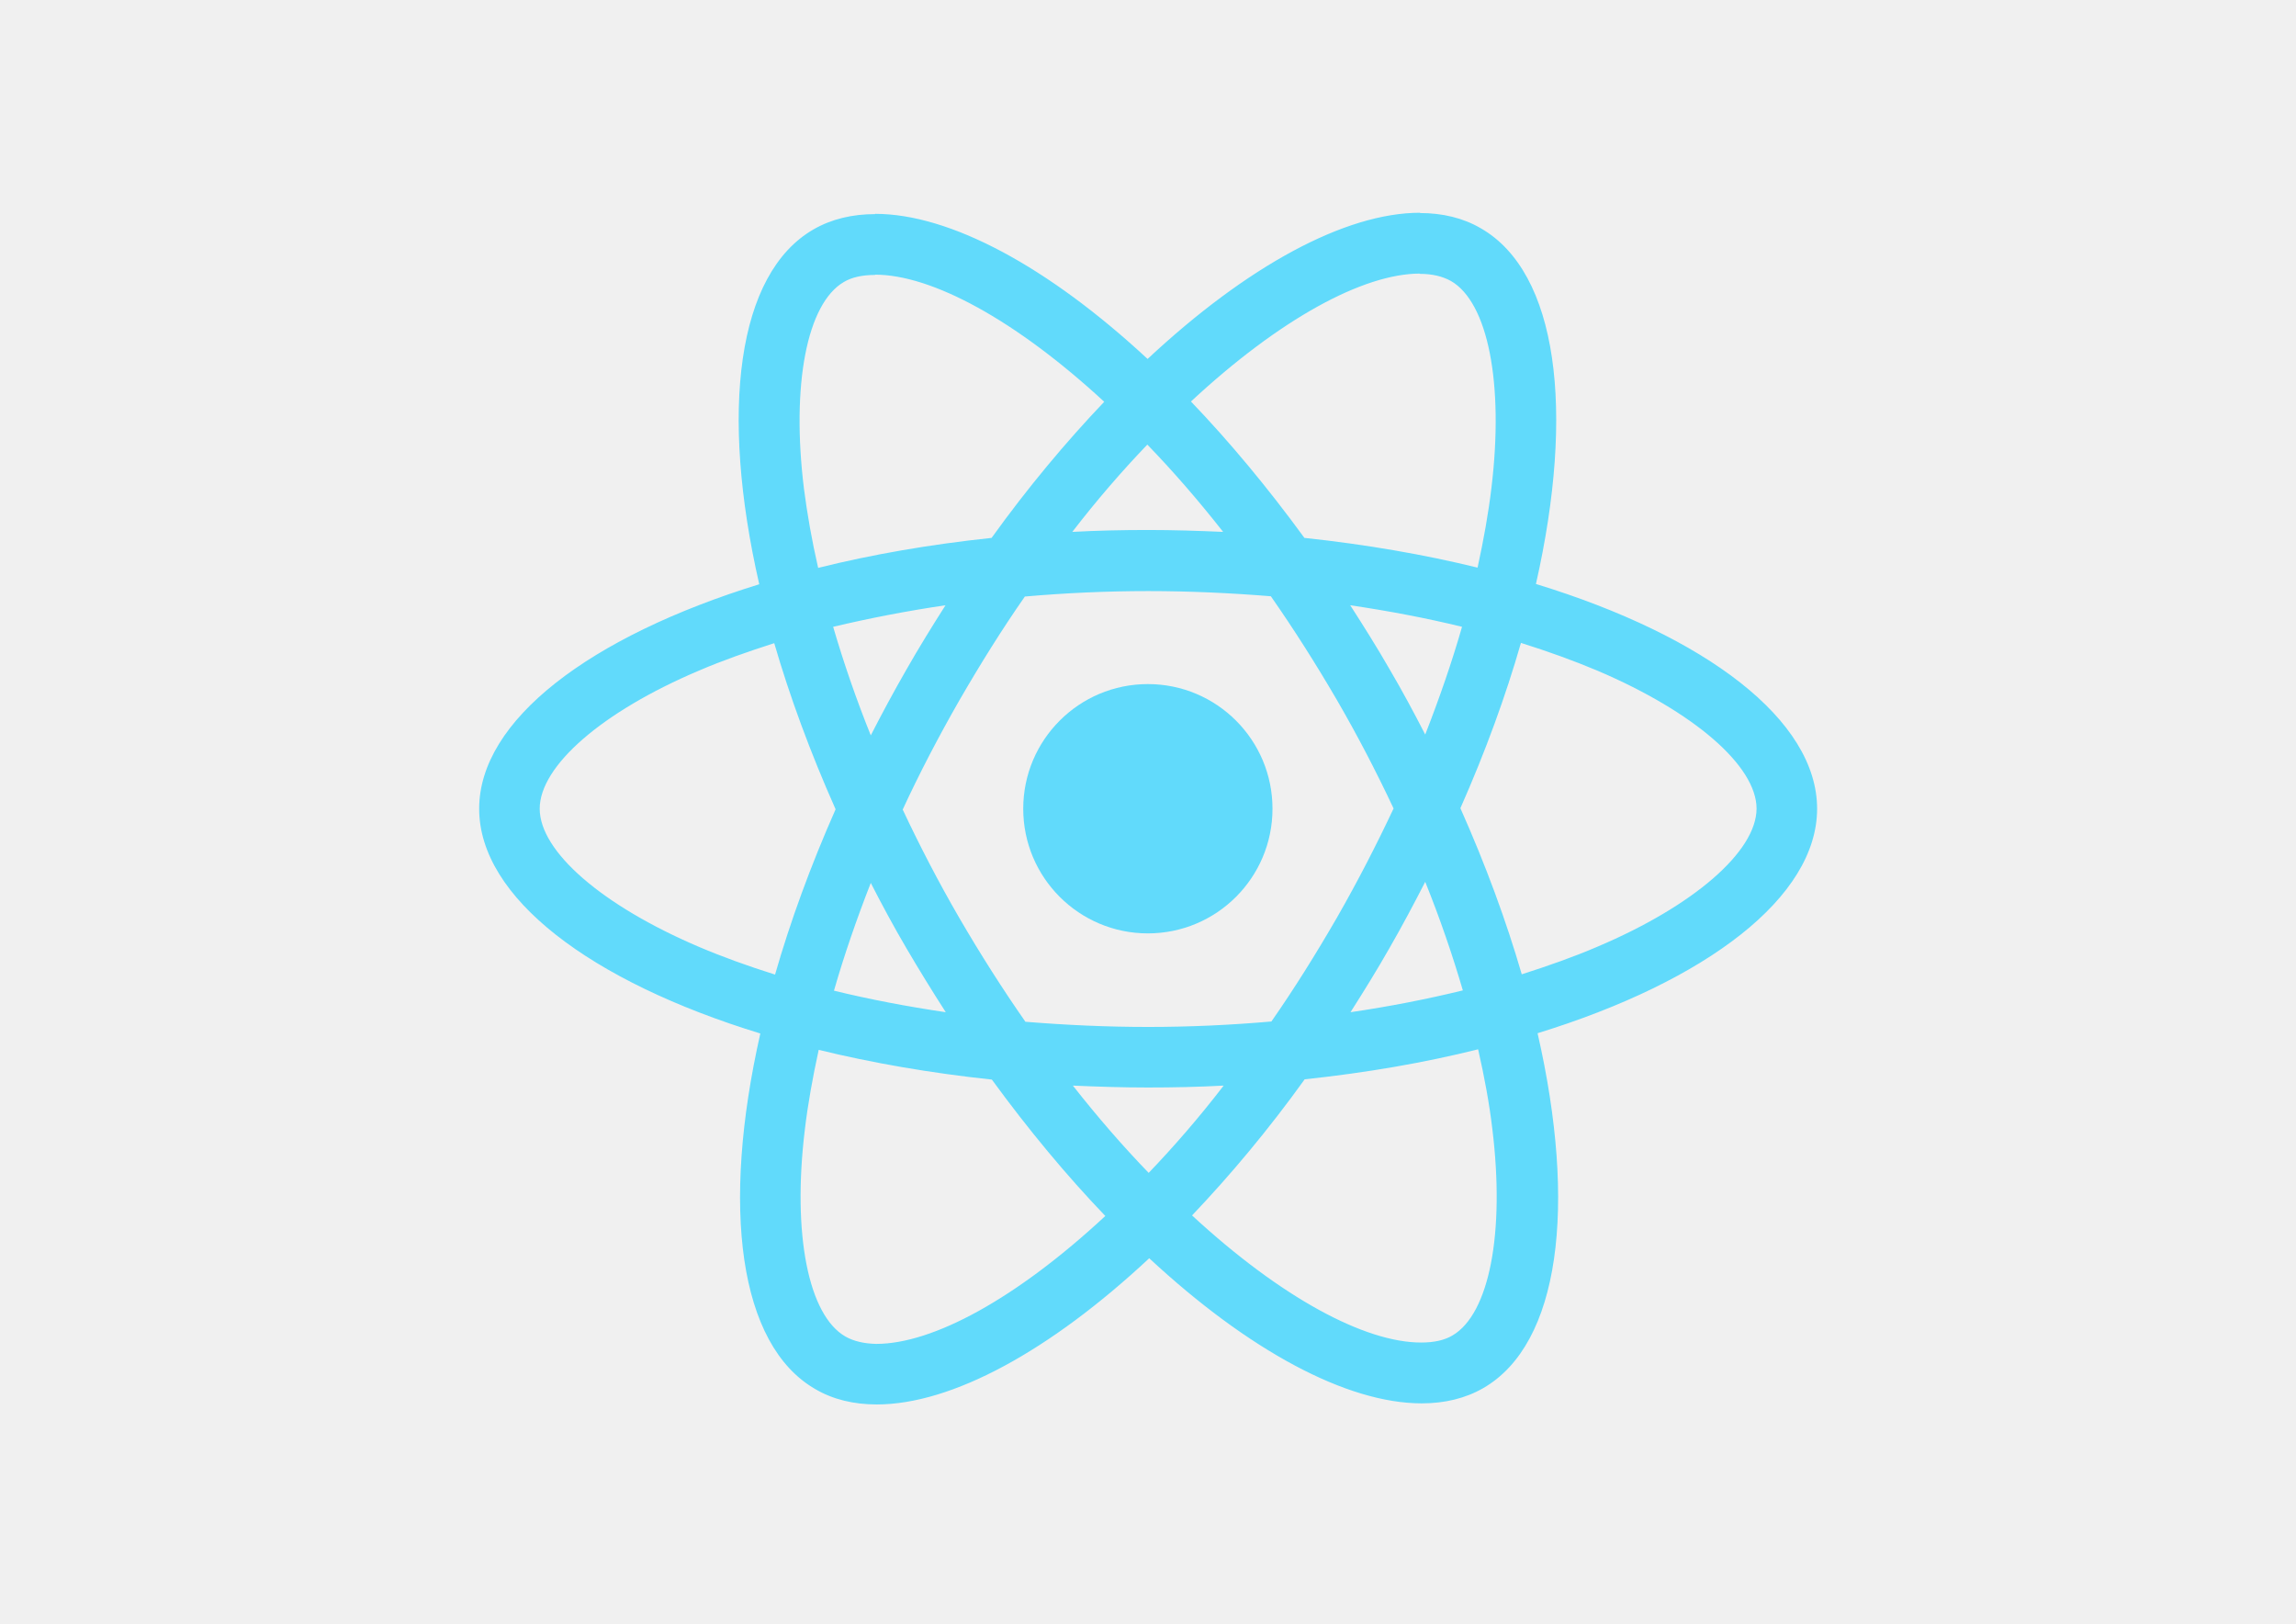
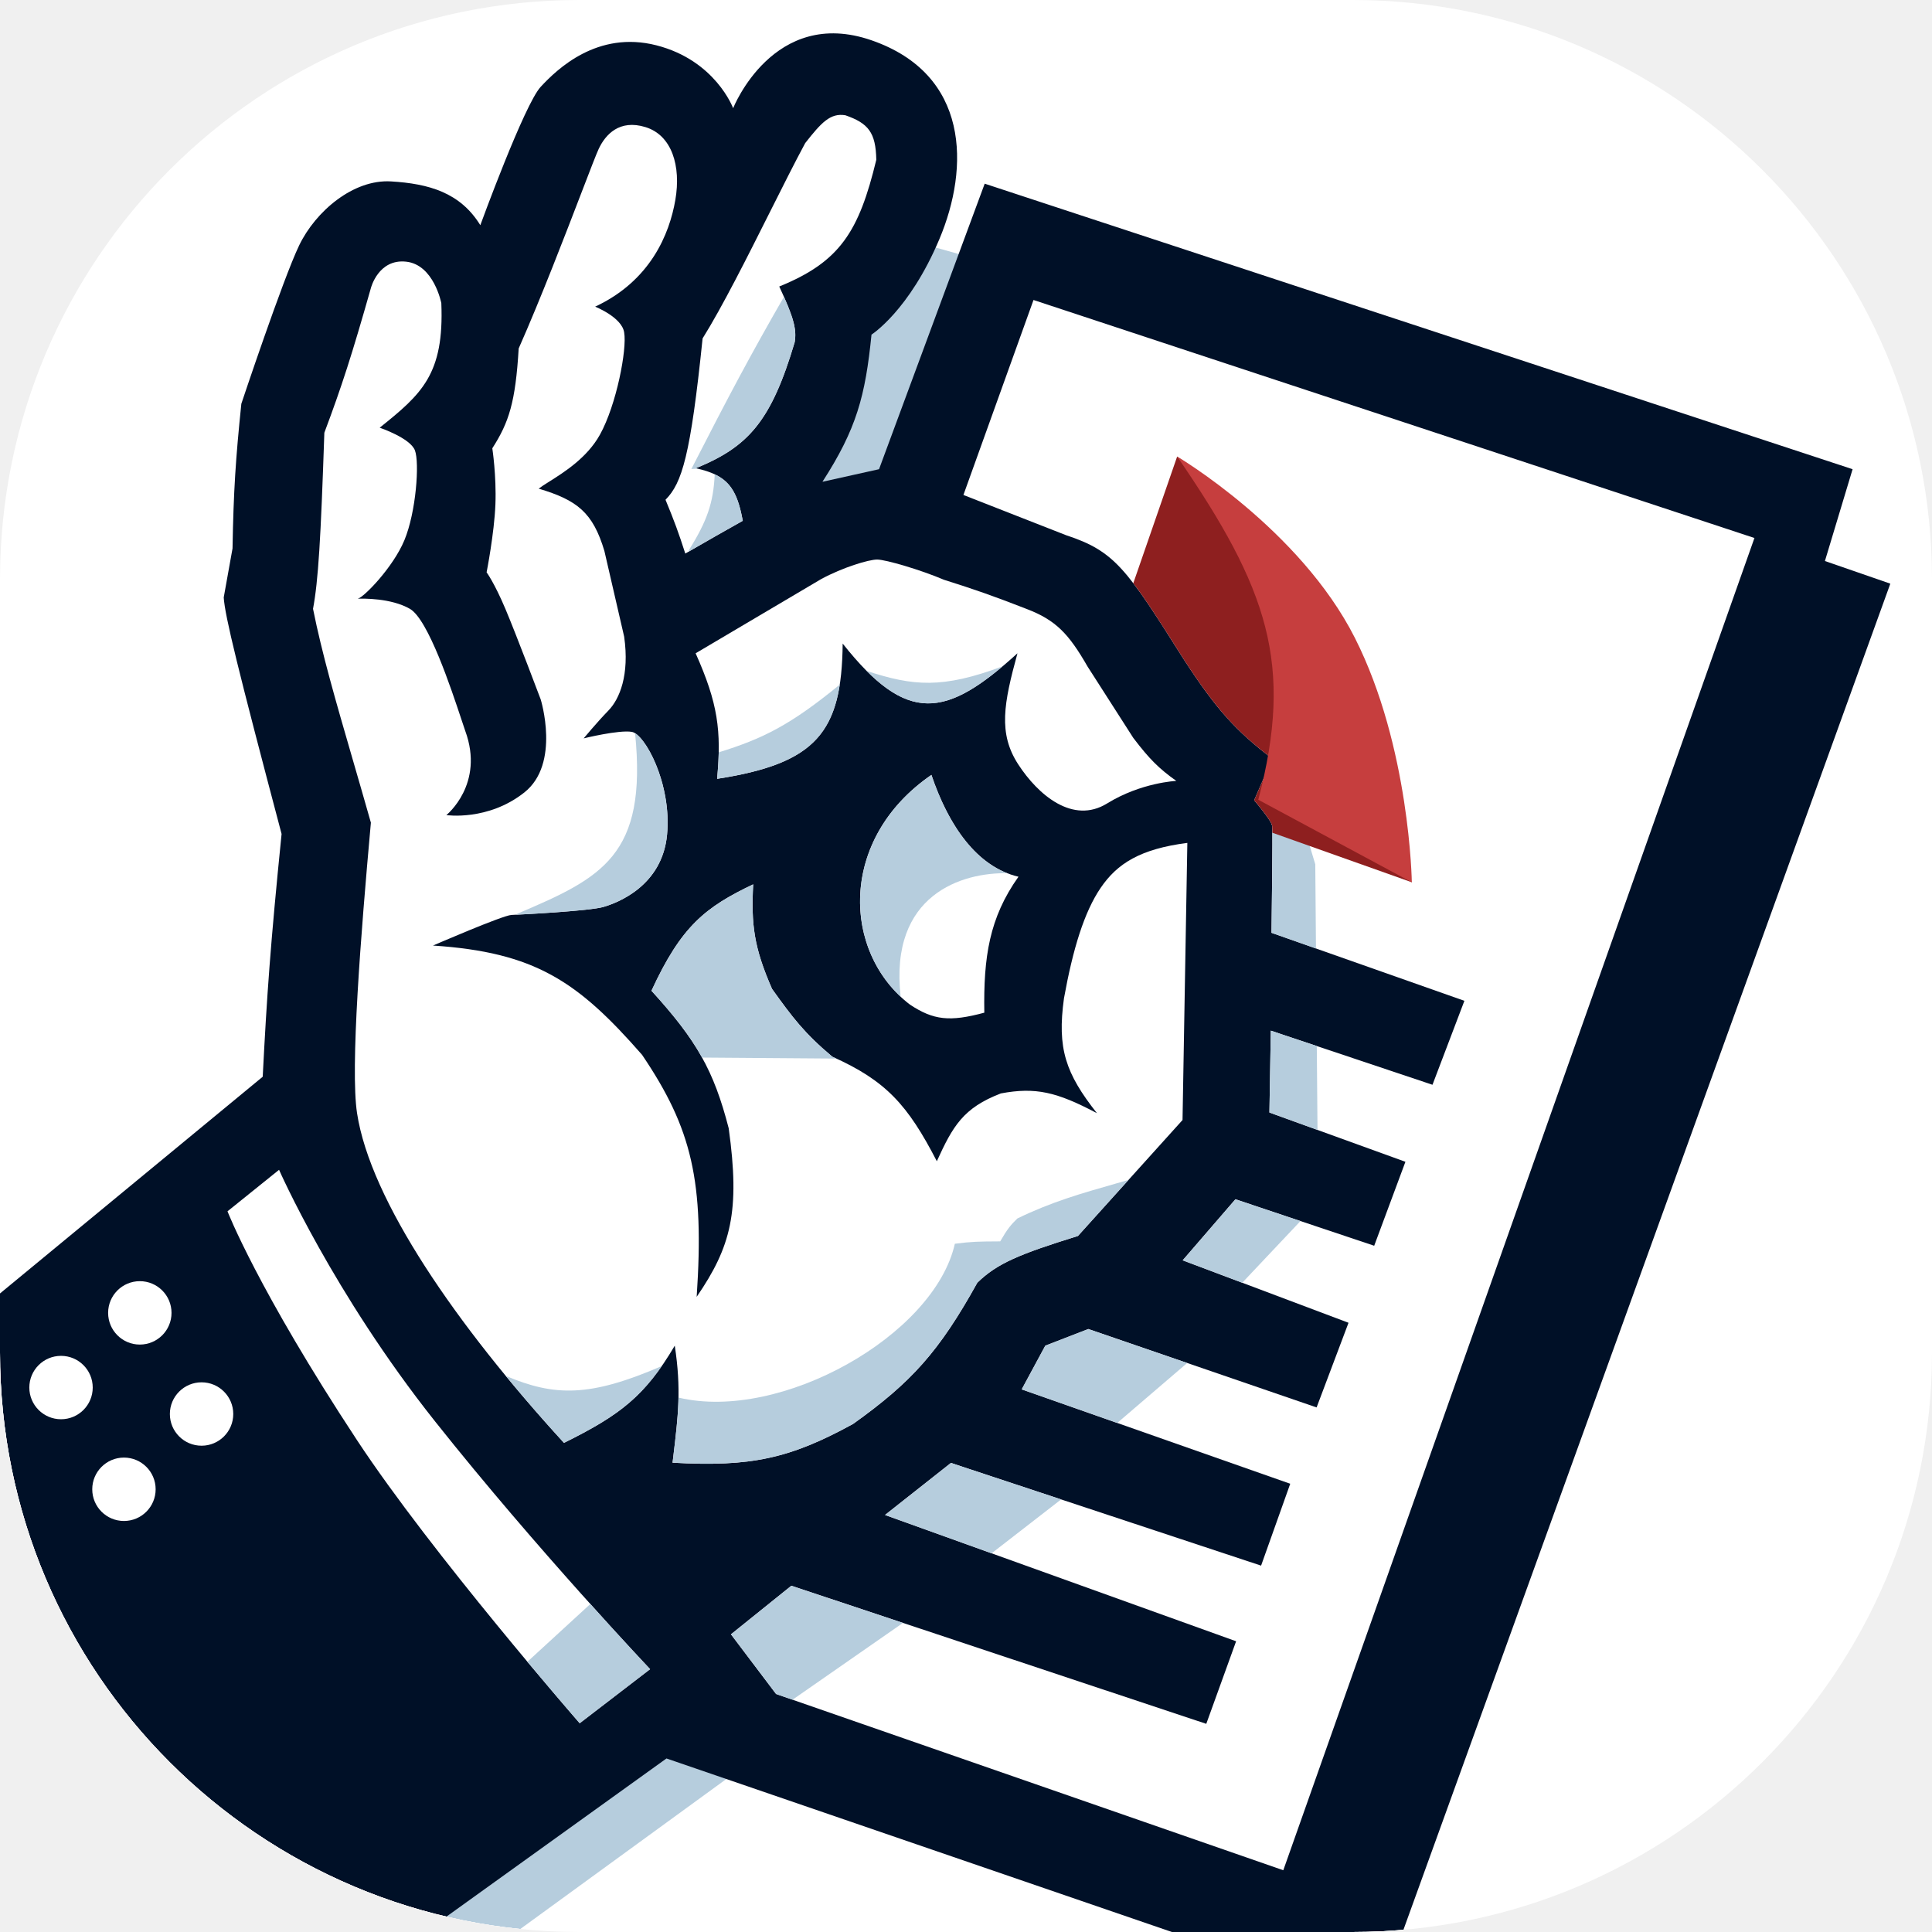
- <svg xmlns="http://www.w3.org/2000/svg" viewBox="0 0 841.9 595.3">
-   <g fill="#61DAFB">
-     <path d="M666.3 296.5c0-32.5-40.7-63.3-103.1-82.4 14.4-63.6 8-114.2-20.2-130.4-6.5-3.8-14.1-5.6-22.4-5.6v22.3c4.6 0 8.3.9 11.4 2.6 13.6 7.8 19.5 37.5 14.9 75.7-1.1 9.4-2.9 19.3-5.1 29.4-19.6-4.8-41-8.5-63.5-10.9-13.5-18.5-27.5-35.3-41.6-50 32.6-30.3 63.2-46.9 84-46.9V78c-27.5 0-63.5 19.6-99.9 53.6-36.4-33.8-72.4-53.2-99.9-53.2v22.3c20.7 0 51.4 16.5 84 46.6-14 14.7-28 31.4-41.3 49.9-22.6 2.4-44 6.1-63.6 11-2.3-10-4-19.7-5.2-29-4.7-38.2 1.1-67.9 14.6-75.8 3-1.8 6.9-2.6 11.5-2.6V78.5c-8.4 0-16 1.8-22.6 5.6-28.1 16.2-34.4 66.7-19.9 130.1-62.2 19.2-102.7 49.9-102.7 82.3 0 32.5 40.7 63.3 103.1 82.4-14.4 63.6-8 114.2 20.2 130.4 6.5 3.8 14.1 5.6 22.5 5.6 27.5 0 63.5-19.6 99.9-53.6 36.4 33.8 72.4 53.2 99.9 53.2 8.4 0 16-1.8 22.6-5.6 28.1-16.2 34.4-66.7 19.9-130.1 62-19.1 102.5-49.9 102.5-82.3zm-130.2-66.7c-3.7 12.9-8.3 26.2-13.5 39.5-4.1-8-8.4-16-13.1-24-4.6-8-9.5-15.8-14.4-23.4 14.2 2.1 27.9 4.7 41 7.9zm-45.8 106.5c-7.8 13.5-15.8 26.3-24.1 38.2-14.9 1.3-30 2-45.2 2-15.1 0-30.2-.7-45-1.9-8.3-11.9-16.4-24.6-24.2-38-7.6-13.1-14.5-26.4-20.8-39.8 6.2-13.4 13.2-26.8 20.7-39.9 7.8-13.5 15.8-26.3 24.1-38.2 14.9-1.3 30-2 45.2-2 15.1 0 30.2.7 45 1.9 8.3 11.9 16.4 24.6 24.2 38 7.6 13.1 14.5 26.4 20.8 39.8-6.3 13.4-13.2 26.8-20.7 39.9zm32.3-13c5.4 13.4 10 26.8 13.8 39.8-13.1 3.2-26.9 5.9-41.2 8 4.9-7.7 9.8-15.6 14.4-23.7 4.6-8 8.9-16.1 13-24.1zM421.2 430c-9.3-9.6-18.6-20.3-27.8-32 9 .4 18.2.7 27.5.7 9.4 0 18.7-.2 27.8-.7-9 11.7-18.3 22.4-27.5 32zm-74.4-58.9c-14.2-2.1-27.9-4.7-41-7.9 3.7-12.9 8.3-26.2 13.5-39.5 4.1 8 8.4 16 13.1 24 4.7 8 9.5 15.8 14.4 23.4zM420.7 163c9.3 9.6 18.6 20.3 27.8 32-9-.4-18.2-.7-27.5-.7-9.4 0-18.7.2-27.8.7 9-11.7 18.3-22.4 27.5-32zm-74 58.9c-4.9 7.7-9.8 15.6-14.4 23.7-4.6 8-8.9 16-13 24-5.4-13.4-10-26.8-13.8-39.8 13.1-3.1 26.9-5.8 41.2-7.9zm-90.5 125.2c-35.4-15.1-58.3-34.9-58.3-50.6 0-15.7 22.9-35.6 58.3-50.6 8.6-3.7 18-7 27.7-10.1 5.7 19.6 13.2 40 22.5 60.9-9.2 20.8-16.6 41.1-22.2 60.6-9.9-3.1-19.3-6.5-28-10.2zM310 490c-13.6-7.8-19.5-37.5-14.9-75.7 1.1-9.4 2.9-19.3 5.1-29.4 19.6 4.8 41 8.5 63.5 10.9 13.5 18.5 27.5 35.3 41.6 50-32.6 30.3-63.2 46.9-84 46.9-4.5-.1-8.3-1-11.3-2.7zm237.2-76.2c4.7 38.2-1.1 67.9-14.6 75.8-3 1.8-6.9 2.6-11.5 2.6-20.7 0-51.4-16.5-84-46.6 14-14.7 28-31.4 41.3-49.9 22.6-2.4 44-6.1 63.6-11 2.3 10.1 4.1 19.8 5.2 29.1zm38.5-66.7c-8.6 3.7-18 7-27.7 10.1-5.7-19.6-13.2-40-22.5-60.9 9.2-20.8 16.6-41.1 22.2-60.6 9.9 3.1 19.3 6.5 28.1 10.2 35.4 15.1 58.3 34.9 58.3 50.6-.1 15.7-23 35.6-58.4 50.6zM320.8 78.4z" />
-     <circle cx="420.9" cy="296.5" r="45.7" />
-     <path d="M520.5 78.1z" />
+ <svg xmlns="http://www.w3.org/2000/svg" width="512" height="512" viewBox="0 0 512 512" fill="none">
+   <g clip-path="url(#clip0_11_5)">
+     <rect width="512" height="512" rx="153.6" fill="white" />
+     <mask id="mask0_11_5" style="mask-type:alpha" maskUnits="userSpaceOnUse" x="0" y="0" width="512" height="512">
+       <rect width="512" height="512" rx="153.6" fill="white" />
+     </mask>
+     <g mask="url(#mask0_11_5)">
+       <path d="M265.724 70.623L232.806 61.303L207.82 131.898L232.806 135.864L265.724 70.623Z" fill="#B6CDDD" />
+       <path d="M104.245 535.692L91.367 516.57L178.085 456.417L197.597 467.734L104.245 535.692Z" fill="#B6CDDD" />
+       <path d="M-78.726 407.723L69.622 285.344C70.726 263.761 71.662 250.34 74.622 221.01C63.032 177.215 59.614 163.292 59.289 158.344L61.622 145.344C61.893 129.974 62.454 121.612 63.956 107.01C63.956 107.01 74.956 74.01 79.289 65.01C83.622 56.01 93.622 47.475 103.622 48.076C113.622 48.677 121.956 51.01 127.289 59.677C127.289 59.677 138.956 27.677 143.289 23.01C147.622 18.344 158.289 8.01 173.956 12.01C189.622 16.01 194.289 28.677 194.289 28.677C194.289 28.677 204.956 1.677 230.956 10.677C256.956 19.677 256.956 44.344 248.956 63.344C240.956 82.344 230.956 88.677 230.956 88.677C229.324 104.969 226.993 113.667 217.956 127.677L232.956 124.344L260.955 48.677L490.956 124.344L483.622 148.677L500.956 154.677L364.956 530.677L176.622 466.01L37.575 565.957L-78.726 407.723Z" fill="#001027" />
+       <path d="M181.609 146.694C179.832 141.165 178.689 138.046 176.367 132.442C180.754 128.011 183 120.763 186.196 89.686C191.425 81.32 198.035 68.147 204.063 56.134L204.065 56.129C207.479 49.325 210.706 42.895 213.389 37.921C217.685 32.444 220.066 29.89 224.037 30.549C230.113 32.657 232.093 35.111 232.228 42.344C227.635 61.362 222.626 69.391 206.509 75.926C210.373 84.184 211.156 87.284 210.604 90.669C204.371 111.632 198.349 118.388 184.394 124.087C192.698 125.91 195.209 129.185 196.844 138.011C191.583 140.964 188.293 142.836 181.609 146.694Z" fill="white" />
+       <path d="M94.622 295.01C98.147 318.052 120.856 351.124 149.458 382.377C164.262 375.042 170.934 369.994 178.821 356.612C180.579 368.169 179.744 375.104 178.395 386.316C178.343 386.747 178.291 387.184 178.237 387.627C198.996 388.806 209.341 386.524 226.058 377.369C241.558 366.297 248.859 358.218 259.002 339.932C264.243 334.816 270.084 332.384 285.672 327.542L313.382 296.818L314.659 223.377C302.208 224.968 296.078 228.845 291.7 235.274C287.322 241.703 284.336 251.455 281.964 264.558C280.128 277.852 282.369 284.431 290.699 295.007C280.032 289.357 274.425 288.053 265.242 289.766C255.267 293.596 252.504 298.438 248.27 307.736C240.567 292.804 234.772 286.381 220.567 280.032C213.114 273.767 209.993 269.599 204.594 262.062C199.779 251.053 199.046 245.011 199.602 234.359C186.943 240.394 180.542 245.402 172.647 262.561C184.608 275.687 189.146 283.649 193.113 299C196.182 321.064 193.716 330.405 184.627 343.675C186.664 313.14 183.423 299.151 170.151 279.533C153.132 260.071 141.778 252.359 114.744 250.582C114.744 250.582 133.222 242.566 135.555 242.469C137.888 242.371 156.184 241.437 159.919 240.349C163.653 239.26 175.515 234.788 176.779 221.176C178.043 207.565 170.848 194.536 167.445 193.953C164.042 193.369 154.677 195.674 154.677 195.674C154.677 195.674 158.25 191.366 161.223 188.314C164.196 185.262 166.862 178.883 165.409 168.719L160.168 146.007C157.123 135.811 152.962 132.542 142.75 129.492C143.429 128.969 144.397 128.36 145.54 127.64L145.541 127.64C149.511 125.14 155.589 121.315 158.986 115.2C163.362 107.324 166.199 92.554 165.409 88.104C164.82 84.087 157.723 81.268 157.723 81.268C172.387 74.418 177.415 62.022 178.973 52.987C180.531 43.952 178.038 35.852 171.083 33.693C164.128 31.534 160.436 35.696 158.671 39.436C158.063 40.724 156.418 45.007 154.157 50.894C149.855 62.096 143.321 79.106 137.456 92.347C136.612 106.595 134.869 111.944 130.468 118.803C130.468 118.803 131.583 126.043 131.289 133.677C130.994 141.311 128.955 151.677 128.955 151.677C128.955 151.677 130.994 154.396 133.954 161.406C136.914 168.416 143.289 185.344 143.289 185.344C143.289 185.344 148.597 202.375 138.955 210.01C129.314 217.646 118.289 216.01 118.289 216.01C118.289 216.01 128.502 207.827 123.289 193.677C123.047 192.982 122.724 192.008 122.333 190.829C119.585 182.541 113.48 164.126 108.622 161.344C103.574 158.452 96.121 158.615 94.82 158.668C96.504 158.241 104.186 150.32 107.161 143.18C110.276 135.703 111.211 122.618 109.955 119.344C108.7 116.069 100.622 113.344 100.622 113.344C111.771 104.418 117.731 99.173 116.955 80.344C116.955 80.344 114.994 70.134 107.622 69.344C100.25 68.553 98.289 76.344 98.289 76.344C93.261 94.045 90.567 102.404 85.955 114.677C85 143.019 84.356 153.823 82.955 161.344C85.317 173.179 88.949 185.693 93.47 201.271L93.471 201.272C94.982 206.479 96.593 212.029 98.289 218.01C95.598 247.87 92.801 283.103 94.622 295.01Z" fill="white" />
+       <path d="M217.619 153.459L184.348 173.127C190.268 186.389 191.216 193.652 190.047 206.397C216.39 202.306 223.086 194.022 223.317 170.554C240.368 192.079 250.621 190.438 269.638 173.127C265.989 186.434 264.508 194.345 269.822 202.537C275.136 210.729 284.346 218.502 293.387 212.926C302.428 207.349 311.731 206.949 311.731 206.949C307.122 203.661 304.624 201.189 300.335 195.552L288.203 176.619C283.213 167.938 279.803 164.327 272.028 161.363C263.273 157.956 258.481 156.27 250.154 153.643C244.068 151.039 234.735 148.292 232.466 148.287C230.197 148.282 223.363 150.361 217.619 153.459Z" fill="white" />
+       <path d="M73.955 310.01L60.289 321.01C60.289 321.01 68.281 341.677 94.622 381.677C114.378 411.677 153.622 456.677 153.622 456.677L172.289 442.344C172.289 442.344 142.289 410.677 115.289 376.677C88.289 342.677 73.955 310.01 73.955 310.01Z" fill="white" />
+       <path d="M246.832 205.36C222.058 222.388 223.194 252.487 241.153 266.24C247.365 270.339 251.653 270.858 260.854 268.37C260.613 253.638 262.17 243.221 269.907 232.339C258.892 229.764 251.392 218.835 246.832 205.36Z" fill="white" />
+       <path d="M37.054 356.324C41.694 356.324 45.455 352.563 45.455 347.924C45.455 343.285 41.694 339.524 37.054 339.524C32.415 339.524 28.654 343.285 28.654 347.924C28.654 352.563 32.415 356.324 37.054 356.324Z" fill="white" />
+       <path d="M24.573 367.715C24.573 372.355 20.812 376.115 16.172 376.115C11.533 376.115 7.772 372.355 7.772 367.715C7.772 363.076 11.533 359.315 16.172 359.315C20.812 359.315 24.573 363.076 24.573 367.715Z" fill="white" />
+       <path d="M61.817 374.728C61.817 379.367 58.056 383.128 53.417 383.128C48.778 383.128 45.017 379.367 45.017 374.728C45.017 370.088 48.778 366.328 53.417 366.328C58.056 366.328 61.817 370.088 61.817 374.728Z" fill="white" />
+       <path d="M41.247 394.675C41.247 399.314 37.486 403.075 32.847 403.075C28.207 403.075 24.447 399.314 24.447 394.675C24.447 390.035 28.207 386.274 32.847 386.274C37.486 386.274 41.247 390.035 41.247 394.675Z" fill="white" />
+       <path d="M273.888 79.502L255.316 131.174L282.531 141.839C295.403 146.069 298.529 150.666 313.607 174.571C322.283 187.947 327.454 193.646 337.144 201.05L332.363 212.083C332.363 212.083 336.96 217.416 337.144 218.887C337.328 220.358 336.96 247.205 336.96 247.205L388.08 265.226L379.622 287.476L336.777 273.133L336.409 294.831L372.45 307.887L364.175 330.137L327.398 317.817L313.423 333.999L357.372 350.549L348.913 372.983L288.415 352.204L277.014 356.617L270.762 368.202L341.925 393.21L334.202 414.908L252.006 387.693L234.537 401.485L327.582 434.952L319.675 456.834L209.712 420.241L193.714 433.113L205.667 448.927L340.087 495.634L464.944 142.575L273.888 79.502Z" fill="white" />
+       <path d="M139.767 440.383L156.441 425.08C165.934 435.636 172.289 442.344 172.289 442.344L153.622 456.677C153.622 456.677 147.919 450.138 139.767 440.383Z" fill="#B6CDDD" />
+       <path d="M266.952 231.419C255.187 231.158 235.576 236.899 238.686 264.152C223.145 249.63 223.247 221.571 246.833 205.36C250.972 217.593 257.535 227.729 266.952 231.419Z" fill="#B6CDDD" />
+       <path d="M207.758 78.659C198.922 94.023 193.406 104.373 183.22 124.286L184.915 124.205C184.744 124.165 184.57 124.126 184.394 124.087C198.349 118.388 204.371 111.632 210.604 90.669C211.09 87.686 210.54 84.924 207.758 78.659Z" fill="#B6CDDD" />
+       <path d="M189.411 125.694C193.845 127.787 195.599 131.288 196.844 138.011C191.818 140.832 188.59 142.667 182.483 146.189L182.624 145.716C187.344 138.06 189.043 133.414 189.411 125.694Z" fill="#B6CDDD" />
+       <path d="M190.47 199.375C202.217 195.754 209.492 192.111 222.547 181.437C220.178 196.766 211.828 203.015 190.047 206.397C190.278 203.871 190.427 201.56 190.47 199.375Z" fill="#B6CDDD" />
+       <path d="M265.703 176.584C249.72 182.55 242.046 181.847 229.661 177.795C242.077 190.274 251.449 188.597 265.703 176.584Z" fill="#B6CDDD" />
+       <path d="M221.667 280.532L186.056 280.264C182.909 274.597 178.742 269.249 172.647 262.561C180.542 245.402 186.944 240.394 199.602 234.359C199.046 245.011 199.779 251.053 204.594 262.062C209.993 269.599 213.114 273.767 220.567 280.032C220.939 280.199 221.306 280.365 221.667 280.532Z" fill="#B6CDDD" />
+       <path d="M136.843 242.408C141.695 242.166 156.59 241.319 159.919 240.349C163.653 239.26 175.515 234.788 176.779 221.176C177.945 208.623 171.916 196.565 168.302 194.309C171.575 226.765 159.517 232.624 137.085 242.153L136.843 242.408Z" fill="#B6CDDD" />
+       <path d="M299.061 312.696L285.672 327.542C270.085 332.384 264.243 334.816 259.002 339.932C248.859 358.218 241.558 366.297 226.058 377.369C209.341 386.524 198.996 388.806 178.237 387.627C178.291 387.184 178.343 386.747 178.395 386.316C179.129 380.212 179.711 375.376 179.806 370.371C206.87 376.859 247.58 353.895 253.046 329.608C257.419 329.029 259.614 329.015 263.876 328.987C264.255 328.985 264.65 328.982 265.065 328.979C266.935 325.721 267.917 324.54 269.62 322.906C278.652 318.518 286.402 316.308 295.988 313.575C296.991 313.289 298.015 312.997 299.061 312.696Z" fill="#B6CDDD" />
+       <path d="M175.388 362.012C168.794 371.529 162.084 376.121 149.458 382.377C144.078 376.498 138.907 370.555 134.032 364.627C146.986 370.091 156.275 370.295 175.388 362.012Z" fill="#B6CDDD" />
+       <path d="M336.873 218.146L344.796 216.561L348.561 229.038L348.748 251.361L336.961 247.205C336.961 247.205 337.328 220.358 337.144 218.887C337.121 218.697 337.024 218.444 336.873 218.146Z" fill="#B6CDDD" />
+       <path d="M348.965 277.213L336.777 273.133L336.409 294.831L349.152 299.448L348.965 277.213Z" fill="#B6CDDD" />
+       <path d="M344.638 323.592L327.399 317.817L313.423 333.999L329.208 339.943L344.638 323.592Z" fill="#B6CDDD" />
+       <path d="M314.622 361.205L288.415 352.204L277.014 356.617L270.762 368.202L296.08 377.099L314.622 361.205Z" fill="#B6CDDD" />
+       <path d="M281.206 397.361L252.006 387.693L234.537 401.485L262.783 411.644L281.206 397.361Z" fill="#B6CDDD" />
+       <path d="M239.296 430.086L210.031 450.443L205.667 448.927L193.714 433.113L209.712 420.241L239.296 430.086Z" fill="#B6CDDD" />
+       <path d="M337.191 220.683C337.183 219.721 337.169 219.082 337.144 218.887C336.961 217.416 332.363 212.083 332.363 212.083L337.144 201.05C327.454 193.646 322.283 187.947 313.607 174.571C307.839 165.426 303.82 159.107 300.335 154.553L311.961 120.981L334.947 145.241L374.147 233.817L337.191 220.683Z" fill="#8E1F1F" />
+       <path d="M311.961 120.981C336.03 156.052 342.905 175.905 333.459 211.939L374.147 233.817C374.147 233.817 373.656 197.945 359.066 169.062C344.476 140.179 311.961 120.981 311.961 120.981Z" fill="#C63E3E" />
+     </g>
  </g>
+   <defs>
+     <clipPath id="clip0_11_5">
+       <rect width="512" height="512" rx="153.6" fill="white" />
+     </clipPath>
+   </defs>
</svg>
